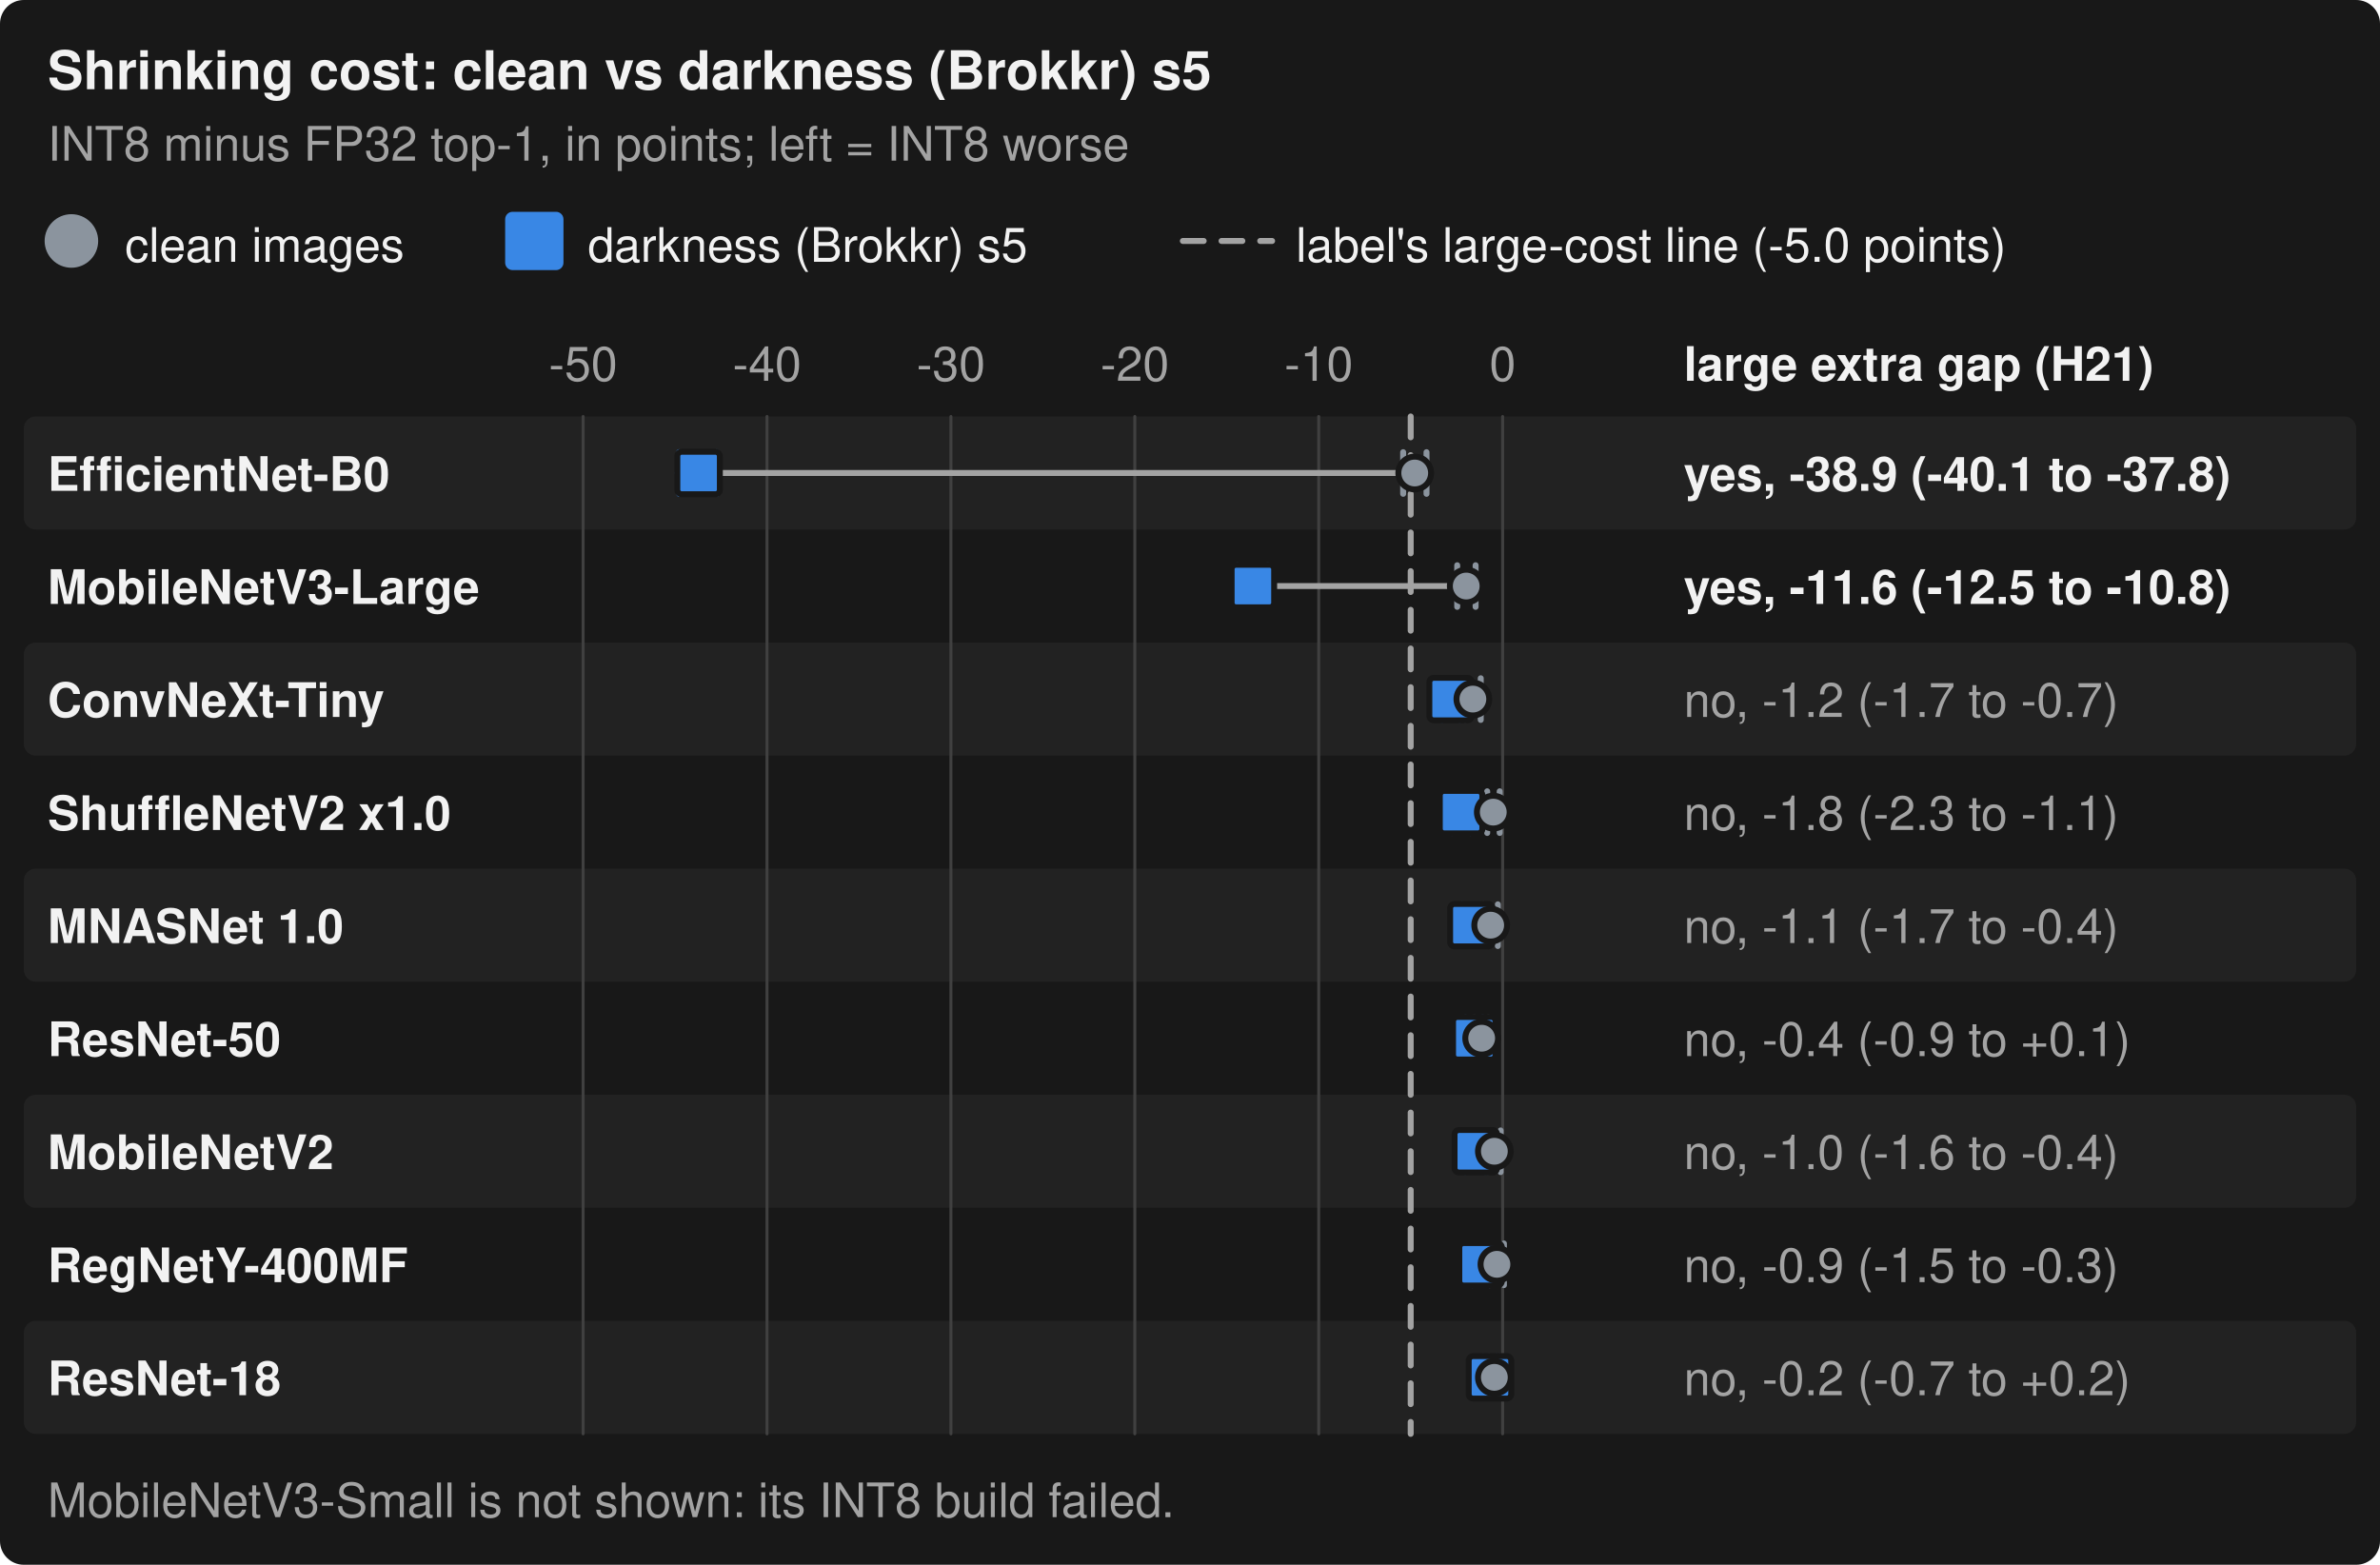
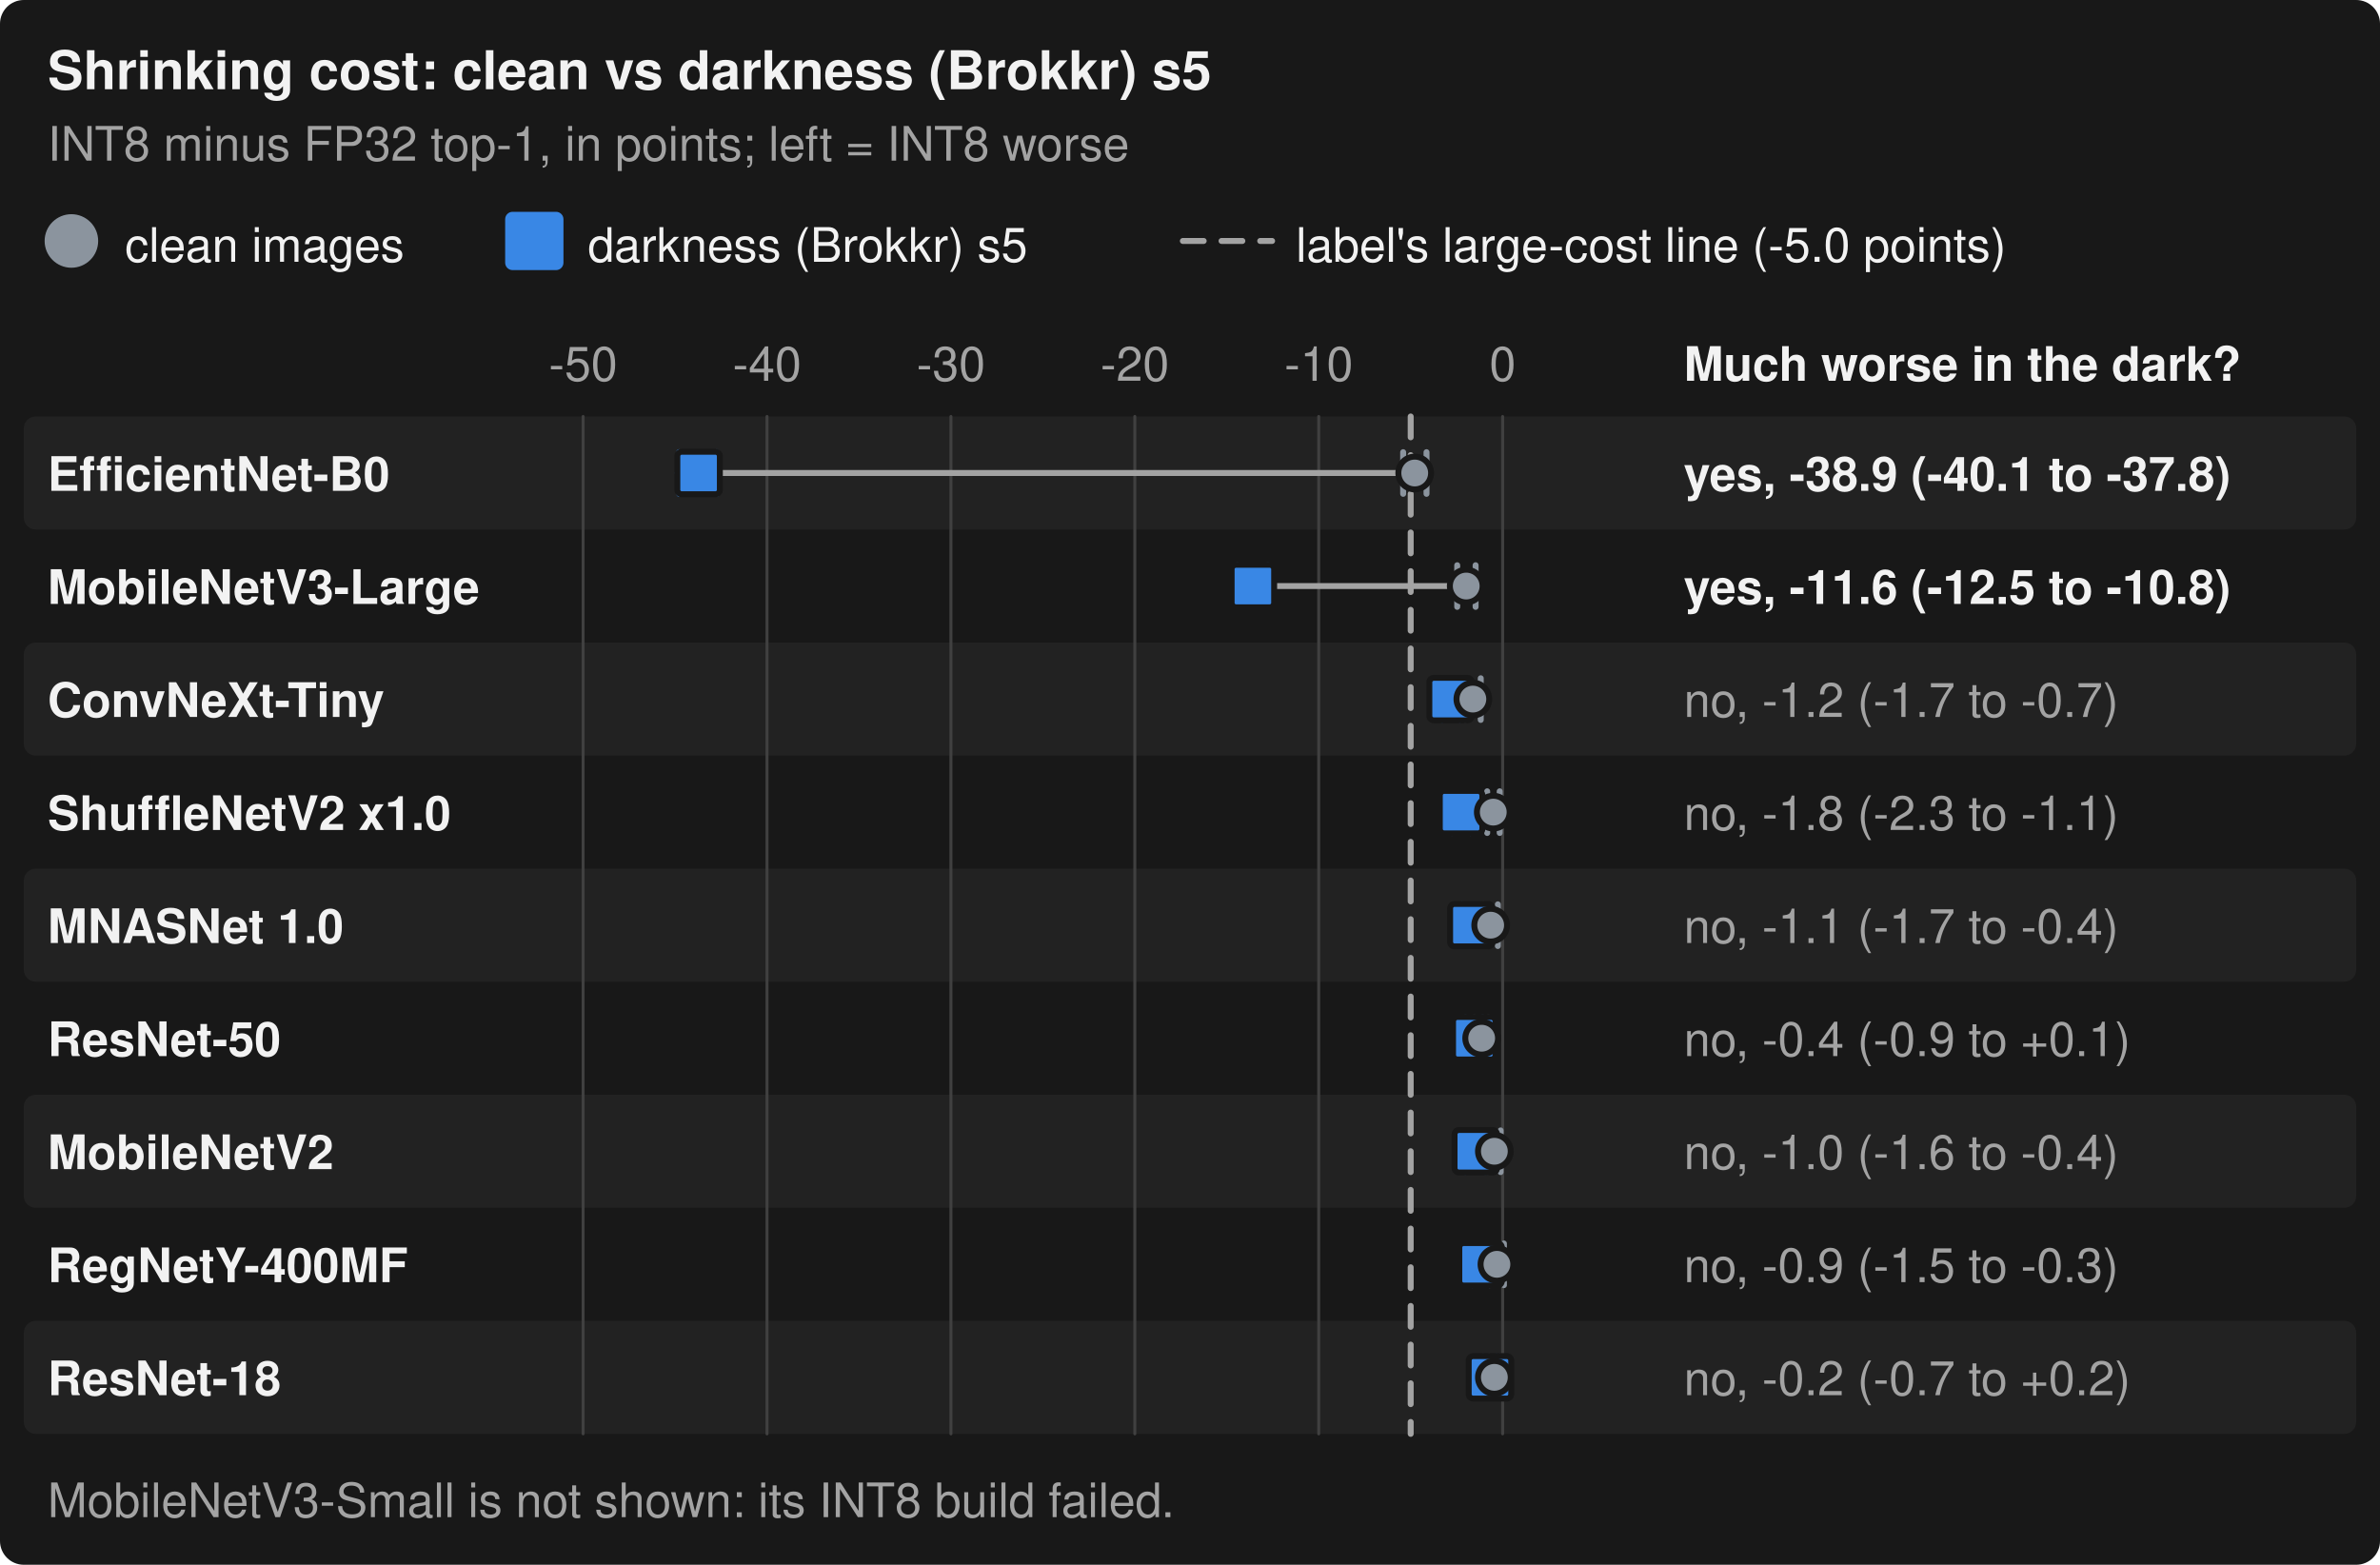
<svg xmlns="http://www.w3.org/2000/svg" viewBox="0 0 800 526" width="800" height="526" role="img" aria-labelledby="title desc" font-family="system-ui, -apple-system, 'Segoe UI', Helvetica, Arial, sans-serif" data-theme="dark" data-surface="#181818" data-min-display-px="600">
  <rect width="800" height="526" rx="8" fill="#181818" />
  <text x="16.00" y="30.00" font-size="18" fill="#f2f2f2" font-weight="600">Shrinking cost: clean vs darkness (Brokkr) s5</text>
  <text x="16.00" y="54.00" font-size="16" fill="#a3a3a3">INT8 minus FP32 top-1, in points; left = INT8 worse</text>
  <circle cx="24.00" cy="81.00" r="8" fill="#8b949e" stroke="#8b949e" stroke-width="2" />
  <text x="42.00" y="88.00" font-size="16" fill="#f2f2f2">clean images</text>
  <rect x="170.80" y="72.20" width="17.6" height="17.6" rx="1.5" fill="#3987e5" stroke="#3987e5" stroke-width="2" />
  <text x="197.60" y="88.00" font-size="16" fill="#f2f2f2">darkness (Brokkr) s5</text>
  <line x1="397.60" y1="81.00" x2="427.60" y2="81.00" stroke="#a3a3a3" stroke-width="2" stroke-dasharray="7 6" stroke-linecap="round" />
  <text x="435.60" y="88.00" font-size="16" fill="#f2f2f2">label's large-cost line (-5.0 points)</text>
  <rect x="8" y="140" width="784" height="38" rx="4" fill="#222222" />
  <rect x="8" y="216" width="784" height="38" rx="4" fill="#222222" />
  <rect x="8" y="292" width="784" height="38" rx="4" fill="#222222" />
  <rect x="8" y="368" width="784" height="38" rx="4" fill="#222222" />
  <rect x="8" y="444" width="784" height="38" rx="4" fill="#222222" />
  <line x1="196.00" y1="140.00" x2="196.00" y2="482.00" stroke="#404040" stroke-width="1" stroke-linecap="round" />
  <text x="196.00" y="128.00" font-size="16" fill="#a3a3a3" text-anchor="middle" data-part="tick" data-axis="x" data-tick="-0.5">-50</text>
  <line x1="257.82" y1="140.00" x2="257.82" y2="482.00" stroke="#404040" stroke-width="1" stroke-linecap="round" />
  <text x="257.82" y="128.00" font-size="16" fill="#a3a3a3" text-anchor="middle" data-part="tick" data-axis="x" data-tick="-0.4">-40</text>
  <line x1="319.64" y1="140.00" x2="319.64" y2="482.00" stroke="#404040" stroke-width="1" stroke-linecap="round" />
  <text x="319.64" y="128.00" font-size="16" fill="#a3a3a3" text-anchor="middle" data-part="tick" data-axis="x" data-tick="-0.3">-30</text>
  <line x1="381.45" y1="140.00" x2="381.45" y2="482.00" stroke="#404040" stroke-width="1" stroke-linecap="round" />
  <text x="381.45" y="128.00" font-size="16" fill="#a3a3a3" text-anchor="middle" data-part="tick" data-axis="x" data-tick="-0.2">-20</text>
  <line x1="443.27" y1="140.00" x2="443.27" y2="482.00" stroke="#404040" stroke-width="1" stroke-linecap="round" />
  <text x="443.27" y="128.00" font-size="16" fill="#a3a3a3" text-anchor="middle" data-part="tick" data-axis="x" data-tick="-0.1">-10</text>
  <line x1="505.09" y1="140.00" x2="505.09" y2="482.00" stroke="#404040" stroke-width="1" stroke-linecap="round" />
  <text x="505.09" y="128.00" font-size="16" fill="#a3a3a3" text-anchor="middle" data-part="tick" data-axis="x" data-tick="0.0">0</text>
-   <text x="566.00" y="128.00" font-size="16" fill="#f2f2f2" font-weight="600">large extra gap (H21)</text>
+   <text x="566.00" y="128.00" font-size="16" fill="#f2f2f2" font-weight="600">Much worse in the dark?</text>
  <line x1="474.18" y1="140.00" x2="474.18" y2="482.00" stroke="#a3a3a3" stroke-width="2" stroke-dasharray="7 6" stroke-linecap="round" data-v="large_cost_line" data-part="line" data-axis="x" />
  <text x="16.00" y="165.00" font-size="16" fill="#f2f2f2" font-weight="600" data-on="#222222">EfficientNet-B0</text>
  <line x1="475.54" y1="159.00" x2="234.82" y2="159.00" stroke="#a3a3a3" stroke-width="2" stroke-linecap="round" />
  <line x1="228.33" y1="159.00" x2="240.88" y2="159.00" stroke="#3987e5" stroke-width="3" stroke-linecap="round" data-v="efficientnet_b0.dark" data-part="ci" data-axis="x" />
  <line x1="228.33" y1="152.00" x2="228.33" y2="166.00" stroke="#3987e5" stroke-width="2" stroke-linecap="round" />
  <line x1="240.88" y1="152.00" x2="240.88" y2="166.00" stroke="#3987e5" stroke-width="2" stroke-linecap="round" />
  <line x1="471.65" y1="159.00" x2="479.50" y2="159.00" stroke="#8b949e" stroke-width="3" stroke-linecap="round" data-v="efficientnet_b0.clean" data-part="ci" data-axis="x" />
  <line x1="471.65" y1="152.00" x2="471.65" y2="166.00" stroke="#8b949e" stroke-width="2" stroke-linecap="round" />
  <line x1="479.50" y1="152.00" x2="479.50" y2="166.00" stroke="#8b949e" stroke-width="2" stroke-linecap="round" />
  <rect x="227.67" y="151.85" width="14.30" height="14.30" rx="1.5" fill="#3987e5" stroke="#181818" stroke-width="2" data-v="efficientnet_b0.dark" data-part="mark" data-axis="x" />
  <circle cx="475.54" cy="159.00" r="5.5" fill="#8b949e" stroke="#181818" stroke-width="2" data-v="efficientnet_b0.clean" data-part="mark" data-axis="x" />
  <text x="566.00" y="165.00" font-size="16" fill="#f2f2f2" font-weight="600" data-on="#222222">yes, -38.9 (-40.1 to -37.8)</text>
  <text x="16.00" y="203.00" font-size="16" fill="#f2f2f2" font-weight="600">MobileNetV3-Large</text>
  <line x1="492.85" y1="197.00" x2="421.14" y2="197.00" stroke="#a3a3a3" stroke-width="2" stroke-linecap="round" />
  <line x1="415.89" y1="197.00" x2="426.15" y2="197.00" stroke="#3987e5" stroke-width="3" stroke-linecap="round" data-v="mobilenet_v3_large.dark" data-part="ci" data-axis="x" />
  <line x1="415.89" y1="190.00" x2="415.89" y2="204.00" stroke="#3987e5" stroke-width="2" stroke-linecap="round" />
  <line x1="426.15" y1="190.00" x2="426.15" y2="204.00" stroke="#3987e5" stroke-width="2" stroke-linecap="round" />
  <line x1="489.82" y1="197.00" x2="496.00" y2="197.00" stroke="#8b949e" stroke-width="3" stroke-linecap="round" data-v="mobilenet_v3_large.clean" data-part="ci" data-axis="x" />
  <line x1="489.82" y1="190.00" x2="489.82" y2="204.00" stroke="#8b949e" stroke-width="2" stroke-linecap="round" />
  <line x1="496.00" y1="190.00" x2="496.00" y2="204.00" stroke="#8b949e" stroke-width="2" stroke-linecap="round" />
  <rect x="413.99" y="189.85" width="14.30" height="14.30" rx="1.5" fill="#3987e5" stroke="#181818" stroke-width="2" data-v="mobilenet_v3_large.dark" data-part="mark" data-axis="x" />
  <circle cx="492.85" cy="197.00" r="5.5" fill="#8b949e" stroke="#181818" stroke-width="2" data-v="mobilenet_v3_large.clean" data-part="mark" data-axis="x" />
  <text x="566.00" y="203.00" font-size="16" fill="#f2f2f2" font-weight="600">yes, -11.6 (-12.5 to -10.8)</text>
  <text x="16.00" y="241.00" font-size="16" fill="#f2f2f2" font-weight="600" data-on="#222222">ConvNeXt-Tiny</text>
  <line x1="495.08" y1="235.00" x2="487.60" y2="235.00" stroke="#a3a3a3" stroke-width="2" stroke-linecap="round" />
  <line x1="484.75" y1="235.00" x2="490.69" y2="235.00" stroke="#3987e5" stroke-width="3" stroke-linecap="round" data-v="convnext_tiny.dark" data-part="ci" data-axis="x" />
  <line x1="484.75" y1="228.00" x2="484.75" y2="242.00" stroke="#3987e5" stroke-width="2" stroke-linecap="round" />
  <line x1="490.69" y1="228.00" x2="490.69" y2="242.00" stroke="#3987e5" stroke-width="2" stroke-linecap="round" />
  <line x1="492.54" y1="235.00" x2="497.73" y2="235.00" stroke="#8b949e" stroke-width="3" stroke-linecap="round" data-v="convnext_tiny.clean" data-part="ci" data-axis="x" />
  <line x1="492.54" y1="228.00" x2="492.54" y2="242.00" stroke="#8b949e" stroke-width="2" stroke-linecap="round" />
  <line x1="497.73" y1="228.00" x2="497.73" y2="242.00" stroke="#8b949e" stroke-width="2" stroke-linecap="round" />
  <rect x="480.45" y="227.85" width="14.30" height="14.30" rx="1.5" fill="#3987e5" stroke="#181818" stroke-width="2" data-v="convnext_tiny.dark" data-part="mark" data-axis="x" />
  <circle cx="495.08" cy="235.00" r="5.5" fill="#8b949e" stroke="#181818" stroke-width="2" data-v="convnext_tiny.clean" data-part="mark" data-axis="x" />
  <text x="566.00" y="241.00" font-size="16" fill="#a3a3a3" data-on="#222222">no, -1.2 (-1.7 to -0.7)</text>
  <text x="16.00" y="279.00" font-size="16" fill="#f2f2f2" font-weight="600">ShuffleNetV2 x1.0</text>
  <line x1="501.94" y1="273.00" x2="491.12" y2="273.00" stroke="#a3a3a3" stroke-width="2" stroke-linecap="round" />
  <line x1="488.03" y1="273.00" x2="494.27" y2="273.00" stroke="#3987e5" stroke-width="3" stroke-linecap="round" data-v="shufflenet_v2_x1_0.dark" data-part="ci" data-axis="x" />
  <line x1="488.03" y1="266.00" x2="488.03" y2="280.00" stroke="#3987e5" stroke-width="2" stroke-linecap="round" />
  <line x1="494.27" y1="266.00" x2="494.27" y2="280.00" stroke="#3987e5" stroke-width="2" stroke-linecap="round" />
  <line x1="499.90" y1="273.00" x2="504.10" y2="273.00" stroke="#8b949e" stroke-width="3" stroke-linecap="round" data-v="shufflenet_v2_x1_0.clean" data-part="ci" data-axis="x" />
  <line x1="499.90" y1="266.00" x2="499.90" y2="280.00" stroke="#8b949e" stroke-width="2" stroke-linecap="round" />
  <line x1="504.10" y1="266.00" x2="504.10" y2="280.00" stroke="#8b949e" stroke-width="2" stroke-linecap="round" />
  <rect x="483.97" y="265.85" width="14.30" height="14.30" rx="1.5" fill="#3987e5" stroke="#181818" stroke-width="2" data-v="shufflenet_v2_x1_0.dark" data-part="mark" data-axis="x" />
  <circle cx="501.94" cy="273.00" r="5.5" fill="#8b949e" stroke="#181818" stroke-width="2" data-v="shufflenet_v2_x1_0.clean" data-part="mark" data-axis="x" />
  <text x="566.00" y="279.00" font-size="16" fill="#a3a3a3">no, -1.8 (-2.3 to -1.1)</text>
  <text x="16.00" y="317.00" font-size="16" fill="#f2f2f2" font-weight="600" data-on="#222222">MNASNet 1.0</text>
  <line x1="501.07" y1="311.00" x2="494.58" y2="311.00" stroke="#a3a3a3" stroke-width="2" stroke-linecap="round" />
  <line x1="491.37" y1="311.00" x2="497.67" y2="311.00" stroke="#3987e5" stroke-width="3" stroke-linecap="round" data-v="mnasnet1_0.dark" data-part="ci" data-axis="x" />
  <line x1="491.37" y1="304.00" x2="491.37" y2="318.00" stroke="#3987e5" stroke-width="2" stroke-linecap="round" />
  <line x1="497.67" y1="304.00" x2="497.67" y2="318.00" stroke="#3987e5" stroke-width="2" stroke-linecap="round" />
  <line x1="498.60" y1="311.00" x2="503.48" y2="311.00" stroke="#8b949e" stroke-width="3" stroke-linecap="round" data-v="mnasnet1_0.clean" data-part="ci" data-axis="x" />
  <line x1="498.60" y1="304.00" x2="498.60" y2="318.00" stroke="#8b949e" stroke-width="2" stroke-linecap="round" />
  <line x1="503.48" y1="304.00" x2="503.48" y2="318.00" stroke="#8b949e" stroke-width="2" stroke-linecap="round" />
  <rect x="487.43" y="303.85" width="14.30" height="14.30" rx="1.5" fill="#3987e5" stroke="#181818" stroke-width="2" data-v="mnasnet1_0.dark" data-part="mark" data-axis="x" />
  <circle cx="501.07" cy="311.00" r="5.5" fill="#8b949e" stroke="#181818" stroke-width="2" data-v="mnasnet1_0.clean" data-part="mark" data-axis="x" />
  <text x="566.00" y="317.00" font-size="16" fill="#a3a3a3" data-on="#222222">no, -1.1 (-1.7 to -0.4)</text>
  <text x="16.00" y="355.00" font-size="16" fill="#f2f2f2" font-weight="600">ResNet-50</text>
  <line x1="498.04" y1="349.00" x2="495.57" y2="349.00" stroke="#a3a3a3" stroke-width="2" stroke-linecap="round" />
  <line x1="492.60" y1="349.00" x2="498.41" y2="349.00" stroke="#3987e5" stroke-width="3" stroke-linecap="round" data-v="resnet50.dark" data-part="ci" data-axis="x" />
  <line x1="492.60" y1="342.00" x2="492.60" y2="356.00" stroke="#3987e5" stroke-width="2" stroke-linecap="round" />
  <line x1="498.41" y1="342.00" x2="498.41" y2="356.00" stroke="#3987e5" stroke-width="2" stroke-linecap="round" />
  <line x1="495.57" y1="349.00" x2="500.27" y2="349.00" stroke="#8b949e" stroke-width="3" stroke-linecap="round" data-v="resnet50.clean" data-part="ci" data-axis="x" />
  <line x1="495.57" y1="342.00" x2="495.57" y2="356.00" stroke="#8b949e" stroke-width="2" stroke-linecap="round" />
  <line x1="500.27" y1="342.00" x2="500.27" y2="356.00" stroke="#8b949e" stroke-width="2" stroke-linecap="round" />
  <rect x="488.42" y="341.85" width="14.30" height="14.30" rx="1.5" fill="#3987e5" stroke="#181818" stroke-width="2" data-v="resnet50.dark" data-part="mark" data-axis="x" />
  <circle cx="498.04" cy="349.00" r="5.5" fill="#8b949e" stroke="#181818" stroke-width="2" data-v="resnet50.clean" data-part="mark" data-axis="x" />
  <text x="566.00" y="355.00" font-size="16" fill="#a3a3a3">no, -0.4 (-0.9 to +0.1)</text>
  <text x="16.00" y="393.00" font-size="16" fill="#f2f2f2" font-weight="600" data-on="#222222">MobileNetV2</text>
  <line x1="502.31" y1="387.00" x2="496.07" y2="387.00" stroke="#a3a3a3" stroke-width="2" stroke-linecap="round" />
  <line x1="492.54" y1="387.00" x2="499.28" y2="387.00" stroke="#3987e5" stroke-width="3" stroke-linecap="round" data-v="mobilenet_v2.dark" data-part="ci" data-axis="x" />
  <line x1="492.54" y1="380.00" x2="492.54" y2="394.00" stroke="#3987e5" stroke-width="2" stroke-linecap="round" />
  <line x1="499.28" y1="380.00" x2="499.28" y2="394.00" stroke="#3987e5" stroke-width="2" stroke-linecap="round" />
  <line x1="500.02" y1="387.00" x2="504.41" y2="387.00" stroke="#8b949e" stroke-width="3" stroke-linecap="round" data-v="mobilenet_v2.clean" data-part="ci" data-axis="x" />
  <line x1="500.02" y1="380.00" x2="500.02" y2="394.00" stroke="#8b949e" stroke-width="2" stroke-linecap="round" />
  <line x1="504.41" y1="380.00" x2="504.41" y2="394.00" stroke="#8b949e" stroke-width="2" stroke-linecap="round" />
  <rect x="488.92" y="379.85" width="14.30" height="14.30" rx="1.5" fill="#3987e5" stroke="#181818" stroke-width="2" data-v="mobilenet_v2.dark" data-part="mark" data-axis="x" />
  <circle cx="502.31" cy="387.00" r="5.5" fill="#8b949e" stroke="#181818" stroke-width="2" data-v="mobilenet_v2.clean" data-part="mark" data-axis="x" />
  <text x="566.00" y="393.00" font-size="16" fill="#a3a3a3" data-on="#222222">no, -1.0 (-1.6 to -0.4)</text>
  <text x="16.00" y="431.00" font-size="16" fill="#f2f2f2" font-weight="600">RegNetY-400MF</text>
  <line x1="503.17" y1="425.00" x2="497.67" y2="425.00" stroke="#a3a3a3" stroke-width="2" stroke-linecap="round" />
  <line x1="494.89" y1="425.00" x2="500.64" y2="425.00" stroke="#3987e5" stroke-width="3" stroke-linecap="round" data-v="regnet_y_400mf.dark" data-part="ci" data-axis="x" />
  <line x1="494.89" y1="418.00" x2="494.89" y2="432.00" stroke="#3987e5" stroke-width="2" stroke-linecap="round" />
  <line x1="500.64" y1="418.00" x2="500.64" y2="432.00" stroke="#3987e5" stroke-width="2" stroke-linecap="round" />
  <line x1="500.76" y1="425.00" x2="505.52" y2="425.00" stroke="#8b949e" stroke-width="3" stroke-linecap="round" data-v="regnet_y_400mf.clean" data-part="ci" data-axis="x" />
  <line x1="500.76" y1="418.00" x2="500.76" y2="432.00" stroke="#8b949e" stroke-width="2" stroke-linecap="round" />
  <line x1="505.52" y1="418.00" x2="505.52" y2="432.00" stroke="#8b949e" stroke-width="2" stroke-linecap="round" />
  <rect x="490.52" y="417.85" width="14.30" height="14.30" rx="1.5" fill="#3987e5" stroke="#181818" stroke-width="2" data-v="regnet_y_400mf.dark" data-part="mark" data-axis="x" />
  <circle cx="503.17" cy="425.00" r="5.5" fill="#8b949e" stroke="#181818" stroke-width="2" data-v="regnet_y_400mf.clean" data-part="mark" data-axis="x" />
  <text x="566.00" y="431.00" font-size="16" fill="#a3a3a3">no, -0.9 (-1.5 to -0.3)</text>
  <text x="16.00" y="469.00" font-size="16" fill="#f2f2f2" font-weight="600" data-on="#222222">ResNet-18</text>
  <line x1="502.31" y1="463.00" x2="500.83" y2="463.00" stroke="#a3a3a3" stroke-width="2" stroke-linecap="round" />
  <line x1="498.54" y1="463.00" x2="503.05" y2="463.00" stroke="#3987e5" stroke-width="3" stroke-linecap="round" data-v="resnet18.dark" data-part="ci" data-axis="x" />
  <line x1="498.54" y1="456.00" x2="498.54" y2="470.00" stroke="#3987e5" stroke-width="2" stroke-linecap="round" />
  <line x1="503.05" y1="456.00" x2="503.05" y2="470.00" stroke="#3987e5" stroke-width="2" stroke-linecap="round" />
  <line x1="500.51" y1="463.00" x2="504.10" y2="463.00" stroke="#8b949e" stroke-width="3" stroke-linecap="round" data-v="resnet18.clean" data-part="ci" data-axis="x" />
  <line x1="500.51" y1="456.00" x2="500.51" y2="470.00" stroke="#8b949e" stroke-width="2" stroke-linecap="round" />
  <line x1="504.10" y1="456.00" x2="504.10" y2="470.00" stroke="#8b949e" stroke-width="2" stroke-linecap="round" />
  <rect x="493.68" y="455.85" width="14.30" height="14.30" rx="1.5" fill="#3987e5" stroke="#181818" stroke-width="2" data-v="resnet18.dark" data-part="mark" data-axis="x" />
  <circle cx="502.31" cy="463.00" r="5.5" fill="#8b949e" stroke="#181818" stroke-width="2" data-v="resnet18.clean" data-part="mark" data-axis="x" />
  <text x="566.00" y="469.00" font-size="16" fill="#a3a3a3" data-on="#222222">no, -0.2 (-0.7 to +0.2)</text>
  <text x="16.00" y="510.00" font-size="16" fill="#a3a3a3">MobileNetV3-Small is not shown: its INT8 build failed.</text>
</svg>
